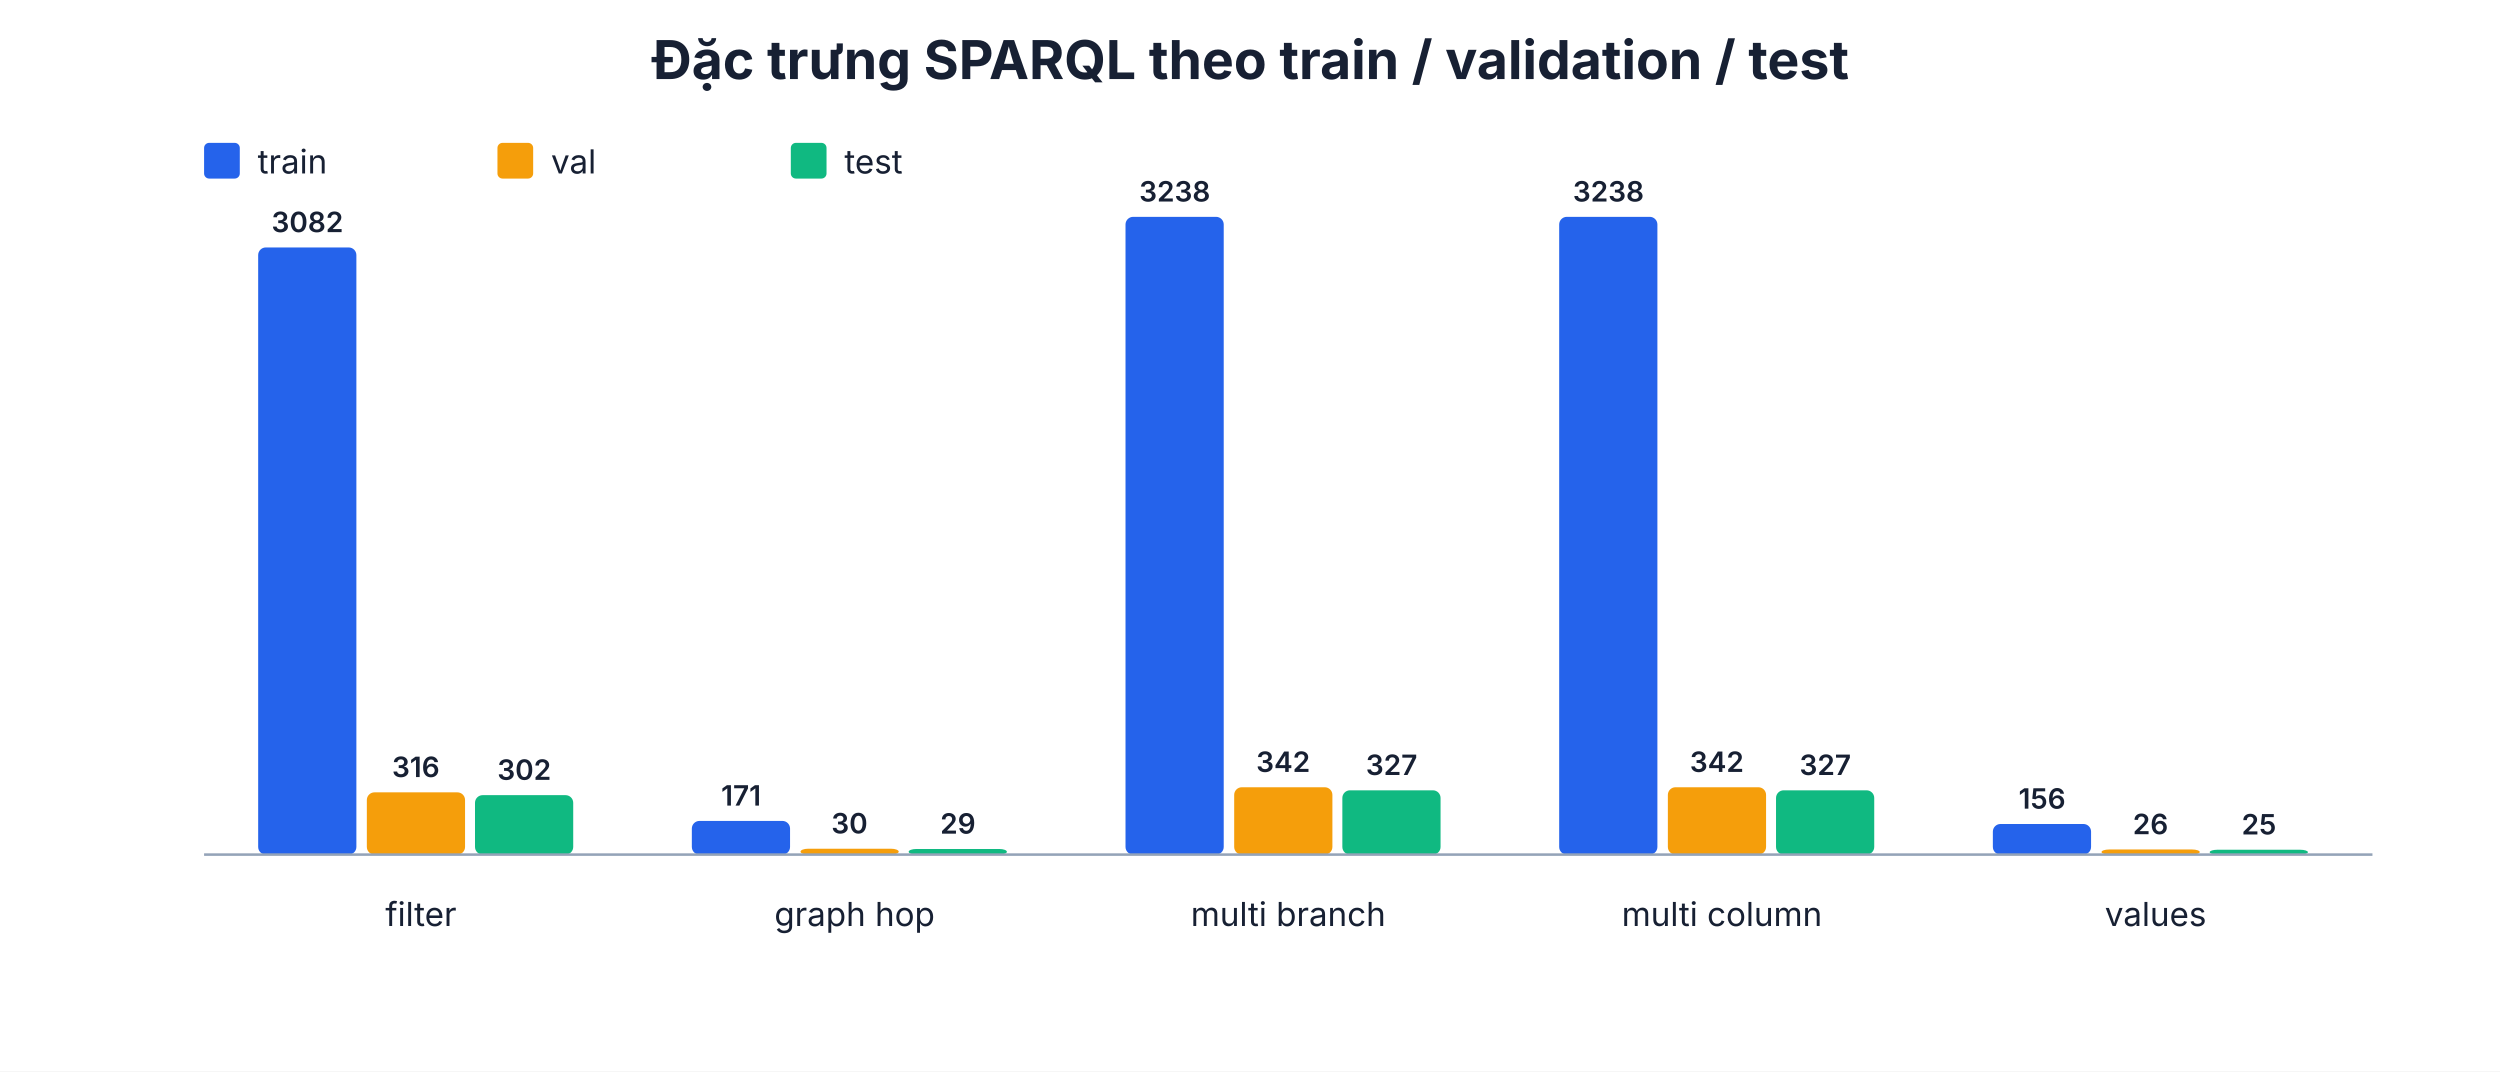
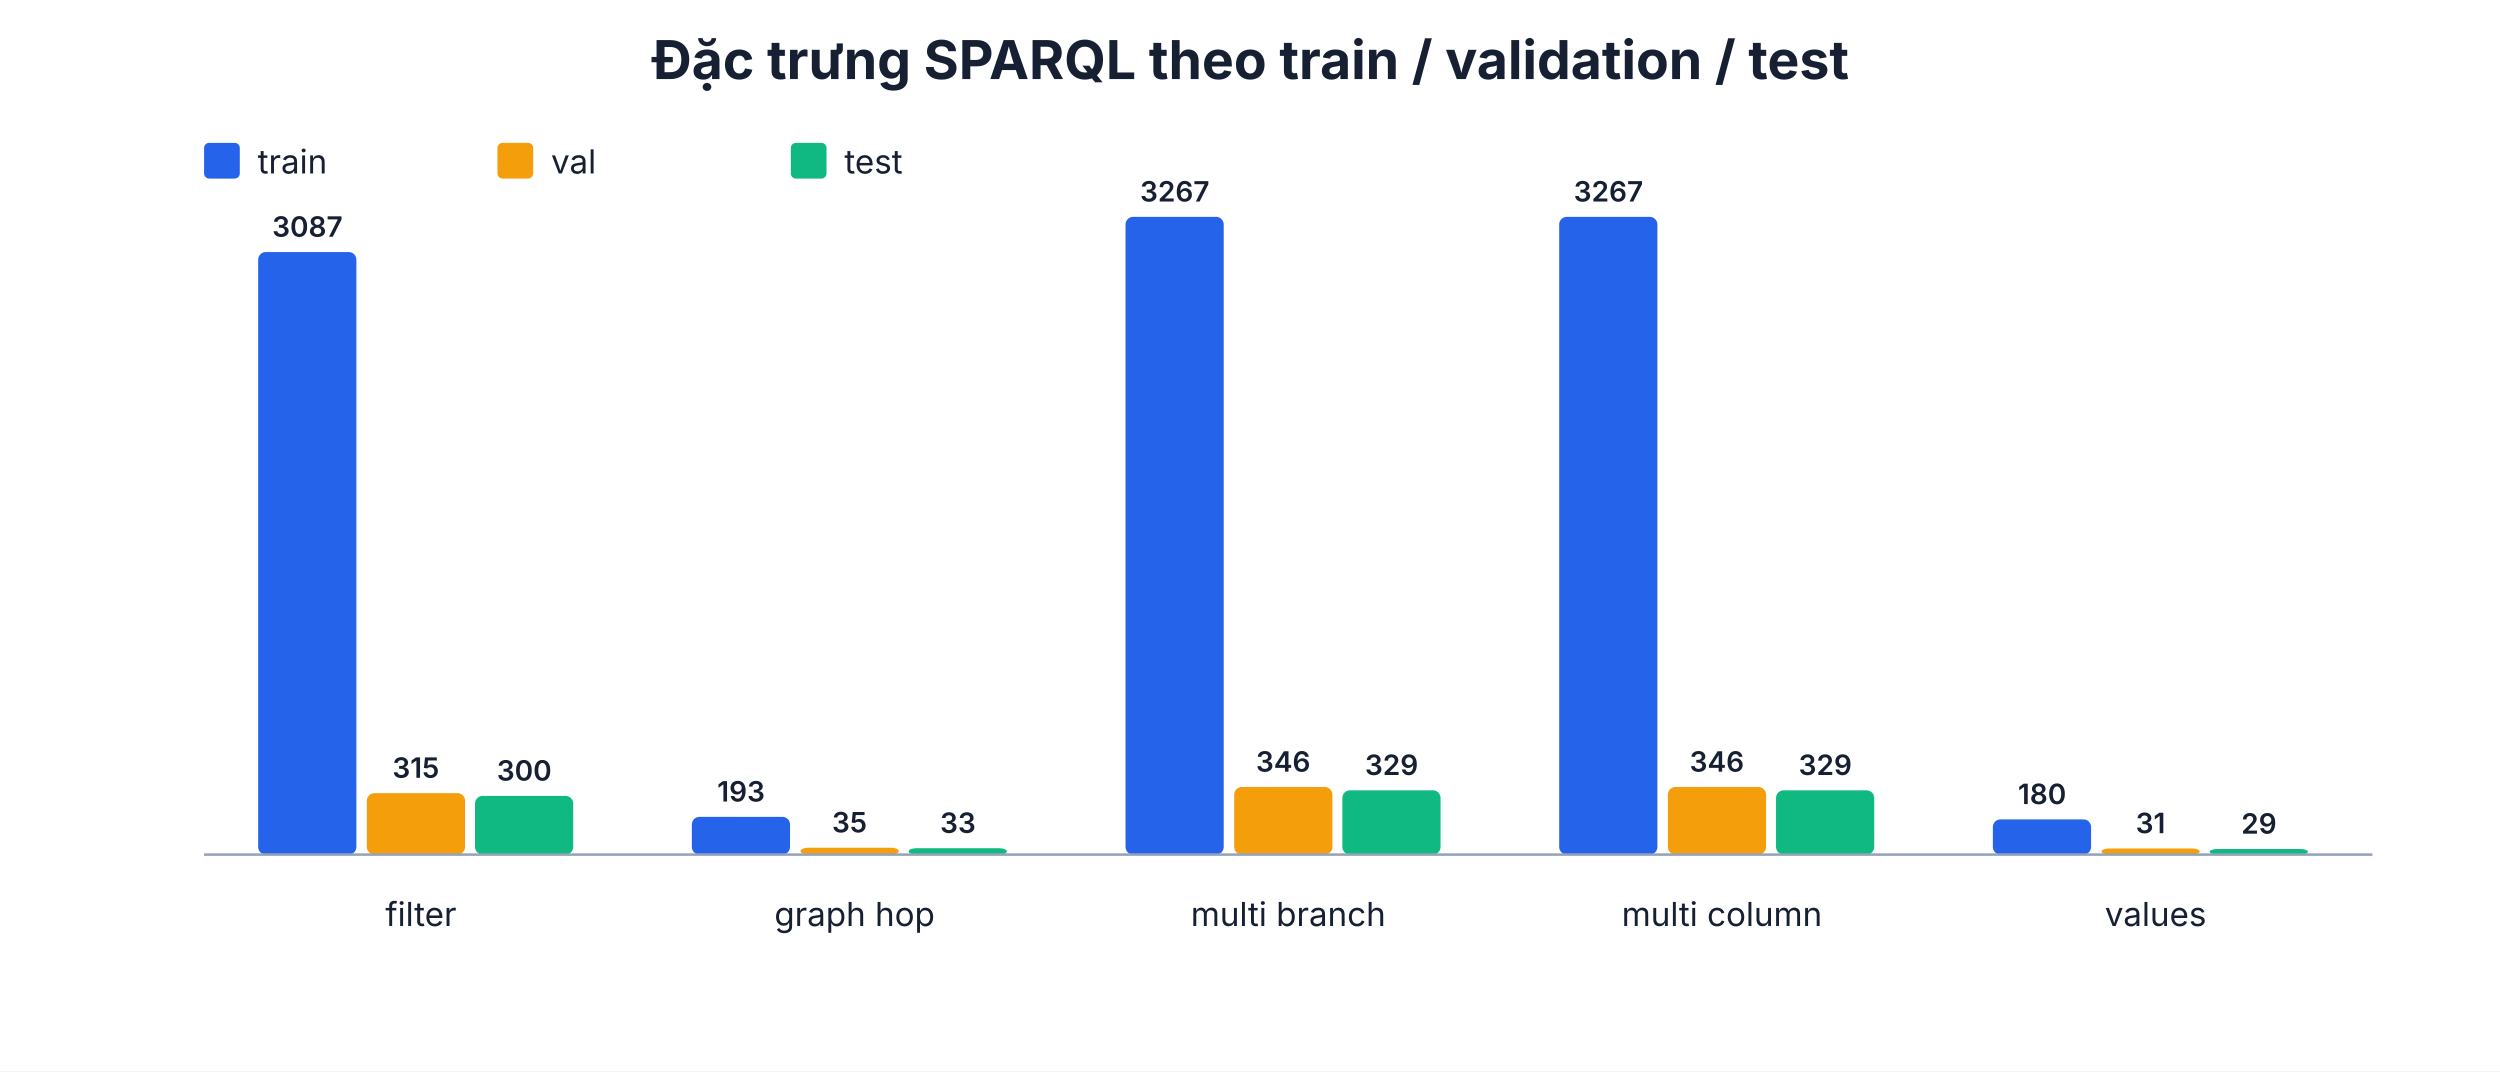
<svg xmlns="http://www.w3.org/2000/svg" width="980" height="420" viewBox="0 0 980 420" role="img" aria-label="Đặc trưng SPARQL theo train / validation / test">
  <style>text{font-family:Inter,system-ui,sans-serif;fill:#172033}.title{font-size:21px;font-weight:700}.label{font-size:13px}.value{font-size:14px;font-weight:700}.small{font-size:11px;font-weight:600}.axis{stroke:#94a3b8;stroke-width:1}</style>
  <rect width="980" height="420" fill="#ffffff" />
  <text x="490.0" y="31" text-anchor="middle" class="title">Đặc trưng SPARQL theo train / validation / test</text>
-   <rect x="101.2" y="97.0" width="38.5" height="238.0" rx="3" fill="#2563eb" />
-   <text x="120.5" y="91.0" text-anchor="middle" class="small">3082</text>
-   <rect x="271.2" y="321.8" width="38.5" height="13.2" rx="3" fill="#2563eb" />
-   <text x="290.5" y="315.8" text-anchor="middle" class="small">171</text>
+   <rect x="101.2" y="98.8" width="38.5" height="236.2" rx="3" fill="#2563eb" />
+   <text x="120.5" y="92.8" text-anchor="middle" class="small">3087</text>
+   <rect x="271.2" y="320.2" width="38.5" height="14.8" rx="3" fill="#2563eb" />
+   <text x="290.5" y="314.2" text-anchor="middle" class="small">193</text>
  <rect x="441.2" y="85.0" width="38.5" height="250.0" rx="3" fill="#2563eb" />
-   <text x="460.5" y="79.0" text-anchor="middle" class="small">3238</text>
+   <text x="460.5" y="79.0" text-anchor="middle" class="small">3267</text>
  <rect x="611.2" y="85.0" width="38.5" height="250.0" rx="3" fill="#2563eb" />
-   <text x="630.5" y="79.0" text-anchor="middle" class="small">3238</text>
-   <rect x="781.2" y="323.0" width="38.5" height="12.0" rx="3" fill="#2563eb" />
-   <text x="800.5" y="317.0" text-anchor="middle" class="small">156</text>
+   <text x="630.5" y="79.0" text-anchor="middle" class="small">3267</text>
+   <rect x="781.2" y="321.2" width="38.5" height="13.8" rx="3" fill="#2563eb" />
+   <text x="800.5" y="315.2" text-anchor="middle" class="small">180</text>
  <rect x="80" y="56" width="14" height="14" rx="2" fill="#2563eb" />
  <text x="101" y="68" class="label">train</text>
-   <rect x="143.8" y="310.6" width="38.5" height="24.4" rx="3" fill="#f59e0b" />
-   <text x="163.0" y="304.6" text-anchor="middle" class="small">316</text>
-   <rect x="313.8" y="332.7" width="38.5" height="2.3" rx="3" fill="#f59e0b" />
-   <text x="333.0" y="326.7" text-anchor="middle" class="small">30</text>
-   <rect x="483.8" y="308.6" width="38.5" height="26.4" rx="3" fill="#f59e0b" />
-   <text x="503.0" y="302.6" text-anchor="middle" class="small">342</text>
-   <rect x="653.8" y="308.6" width="38.5" height="26.4" rx="3" fill="#f59e0b" />
-   <text x="673.0" y="302.6" text-anchor="middle" class="small">342</text>
-   <rect x="823.8" y="333.0" width="38.5" height="2.0" rx="3" fill="#f59e0b" />
-   <text x="843.0" y="327.0" text-anchor="middle" class="small">26</text>
+   <rect x="143.8" y="310.9" width="38.5" height="24.1" rx="3" fill="#f59e0b" />
+   <text x="163.0" y="304.9" text-anchor="middle" class="small">315</text>
+   <rect x="313.8" y="332.3" width="38.5" height="2.7" rx="3" fill="#f59e0b" />
+   <text x="333.0" y="326.3" text-anchor="middle" class="small">35</text>
+   <rect x="483.8" y="308.5" width="38.5" height="26.5" rx="3" fill="#f59e0b" />
+   <text x="503.0" y="302.5" text-anchor="middle" class="small">346</text>
+   <rect x="653.8" y="308.5" width="38.5" height="26.5" rx="3" fill="#f59e0b" />
+   <text x="673.0" y="302.5" text-anchor="middle" class="small">346</text>
+   <rect x="823.8" y="332.6" width="38.5" height="2.4" rx="3" fill="#f59e0b" />
+   <text x="843.0" y="326.6" text-anchor="middle" class="small">31</text>
  <rect x="195" y="56" width="14" height="14" rx="2" fill="#f59e0b" />
  <text x="216" y="68" class="label">val</text>
-   <rect x="186.2" y="311.7" width="38.5" height="23.3" rx="3" fill="#10b981" />
-   <text x="205.5" y="305.7" text-anchor="middle" class="small">302</text>
-   <rect x="356.2" y="332.8" width="38.5" height="2.2" rx="3" fill="#10b981" />
-   <text x="375.5" y="326.8" text-anchor="middle" class="small">29</text>
+   <rect x="186.2" y="312.0" width="38.5" height="23.0" rx="3" fill="#10b981" />
+   <text x="205.5" y="306.0" text-anchor="middle" class="small">300</text>
+   <rect x="356.2" y="332.5" width="38.5" height="2.5" rx="3" fill="#10b981" />
+   <text x="375.5" y="326.5" text-anchor="middle" class="small">33</text>
  <rect x="526.2" y="309.8" width="38.5" height="25.2" rx="3" fill="#10b981" />
-   <text x="545.5" y="303.8" text-anchor="middle" class="small">327</text>
+   <text x="545.5" y="303.8" text-anchor="middle" class="small">329</text>
  <rect x="696.2" y="309.8" width="38.5" height="25.2" rx="3" fill="#10b981" />
-   <text x="715.5" y="303.8" text-anchor="middle" class="small">327</text>
-   <rect x="866.2" y="333.1" width="38.5" height="1.9" rx="3" fill="#10b981" />
-   <text x="885.5" y="327.1" text-anchor="middle" class="small">25</text>
+   <text x="715.5" y="303.8" text-anchor="middle" class="small">329</text>
+   <rect x="866.2" y="332.8" width="38.5" height="2.2" rx="3" fill="#10b981" />
+   <text x="885.5" y="326.8" text-anchor="middle" class="small">29</text>
  <rect x="310" y="56" width="14" height="14" rx="2" fill="#10b981" />
  <text x="331" y="68" class="label">test</text>
  <text x="165.0" y="363" text-anchor="middle" class="label">filter</text>
  <text x="335.0" y="363" text-anchor="middle" class="label">graph hop</text>
  <text x="505.0" y="363" text-anchor="middle" class="label">multi branch</text>
  <text x="675.0" y="363" text-anchor="middle" class="label">multi column</text>
  <text x="845.0" y="363" text-anchor="middle" class="label">values</text>
  <line x1="80" y1="335" x2="930" y2="335" class="axis" />
</svg>
